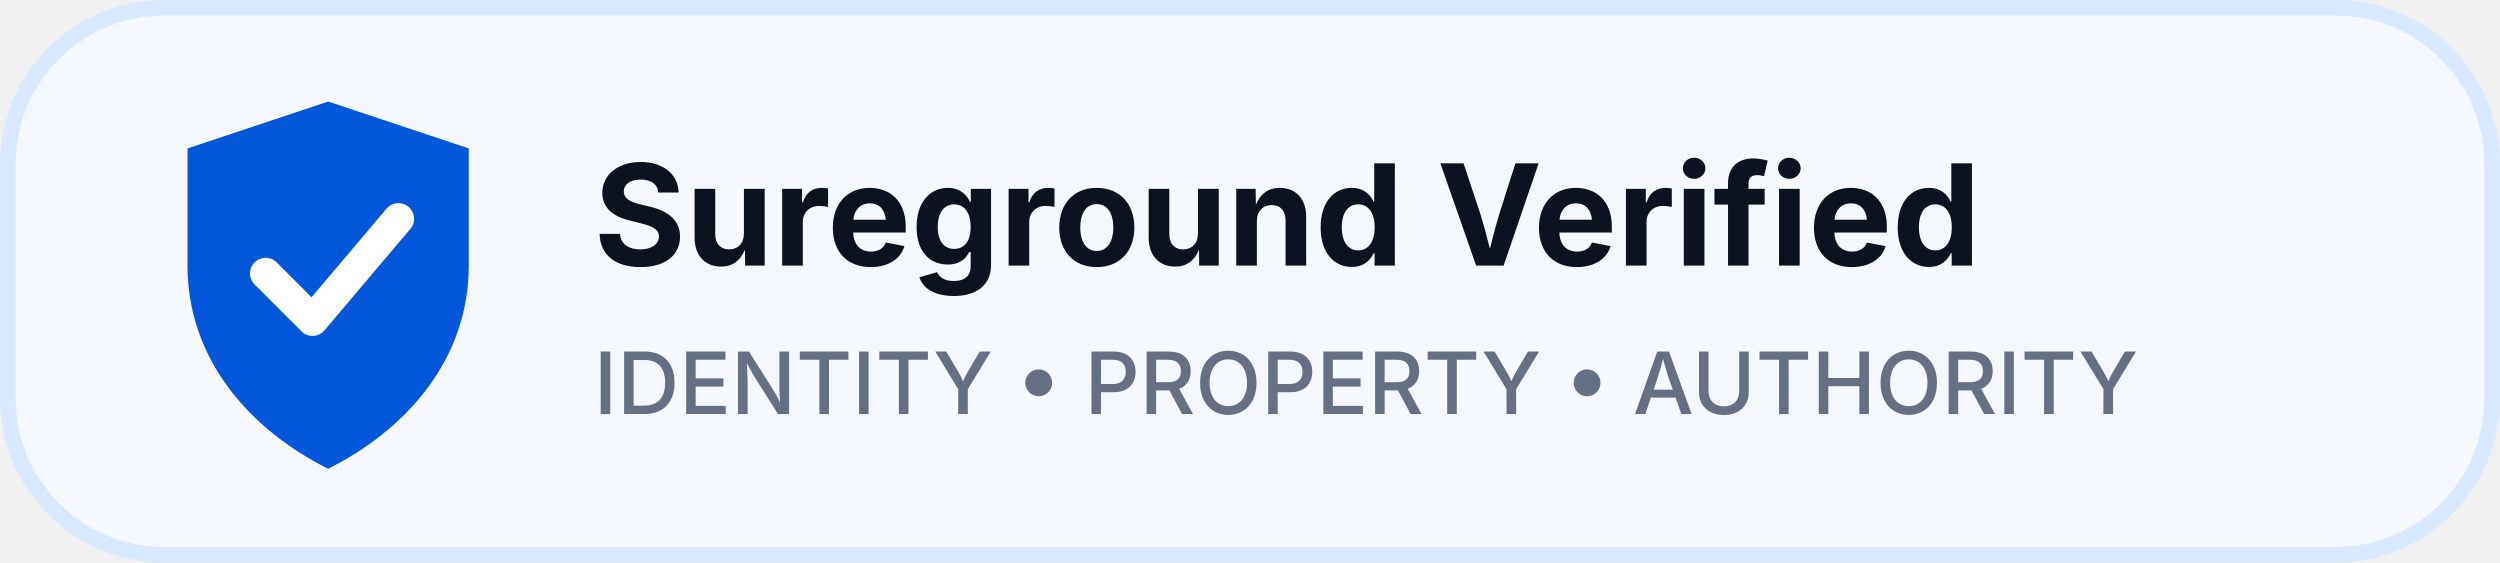
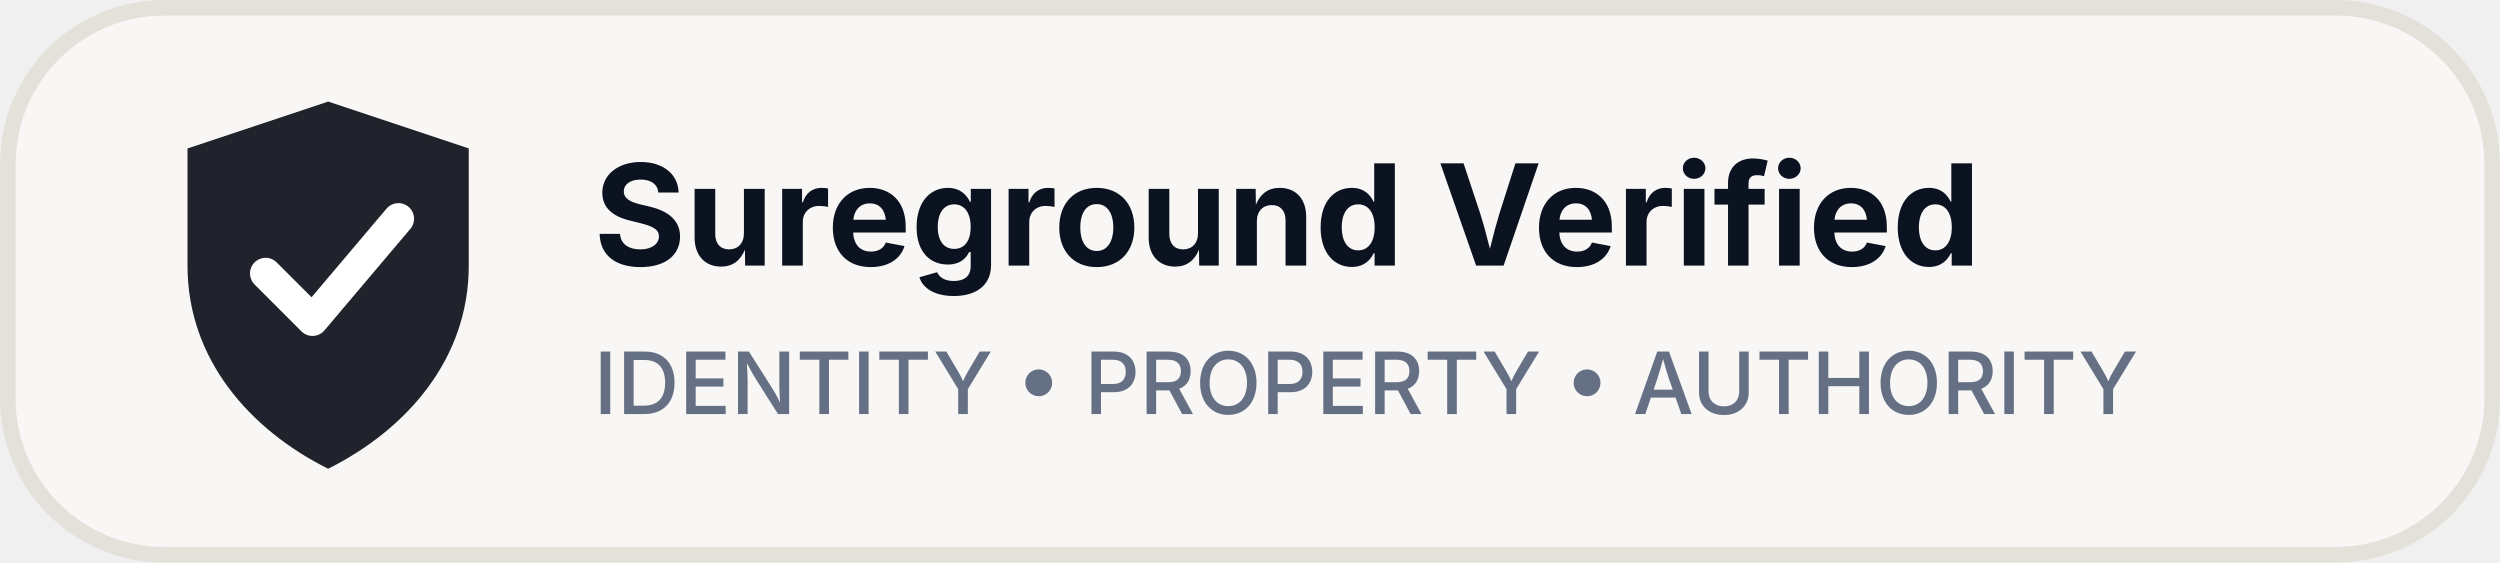
<svg xmlns="http://www.w3.org/2000/svg" viewBox="0 0 320 72">
-   <rect x="1" y="1" width="318" height="70" rx="20" fill="#F5F9FF" stroke="#D8E8FF" stroke-width="2" />
-   <path d="M24 19 42 13 60 19V34C60 46 52 55 42 60 32 55 24 46 24 34Z" fill="#0057D9" />
+   <rect x="1" y="1" width="318" height="70" rx="20" fill="#F8F7F5" stroke="#E4E1DB" stroke-width="2" />
+   <path d="M24 19 42 13 60 19V34C60 46 52 55 42 60 32 55 24 46 24 34Z" fill="#20232B" />
  <path d="M34 35 40 41 51 28" fill="none" stroke="white" stroke-width="4" stroke-linecap="round" stroke-linejoin="round" />
  <text x="76" y="34" font-family="Inter,Arial,sans-serif" font-size="18" font-weight="750" fill="#0B1220">Sureground Verified</text>
  <text x="76" y="53" font-family="Inter,Arial,sans-serif" font-size="11" font-weight="500" fill="#667085">IDENTITY • PROPERTY • AUTHORITY</text>
</svg>
